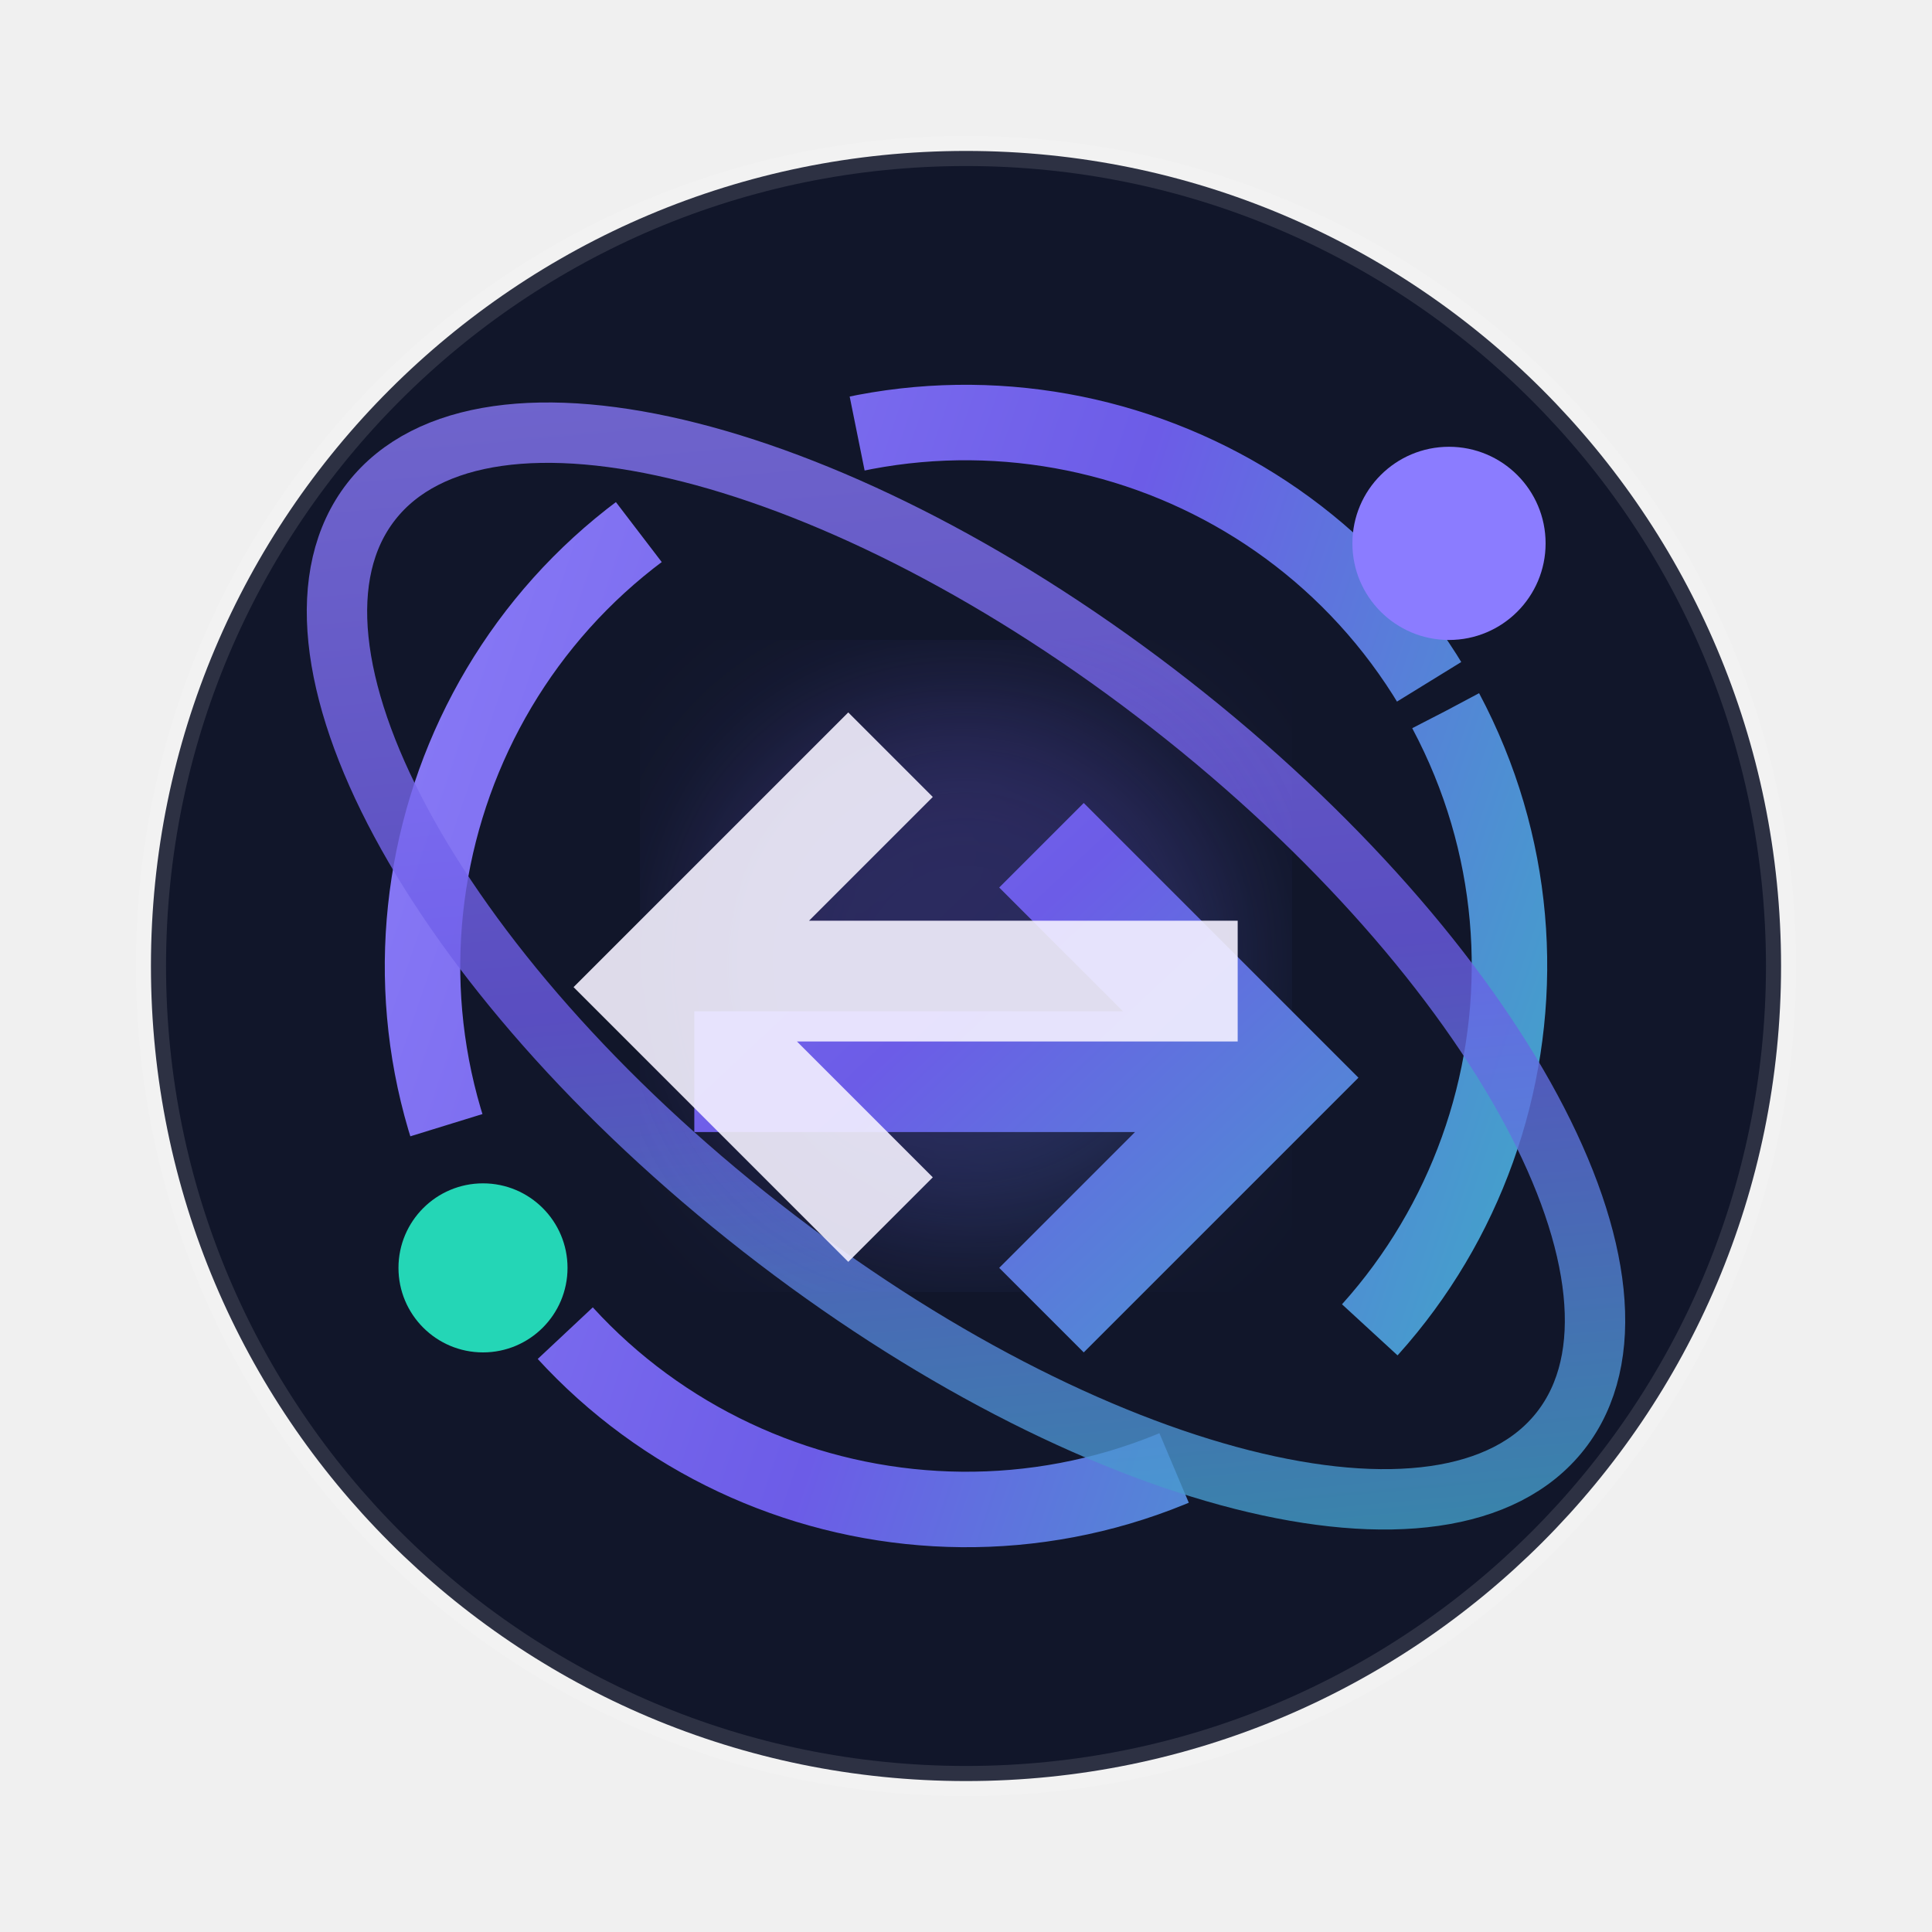
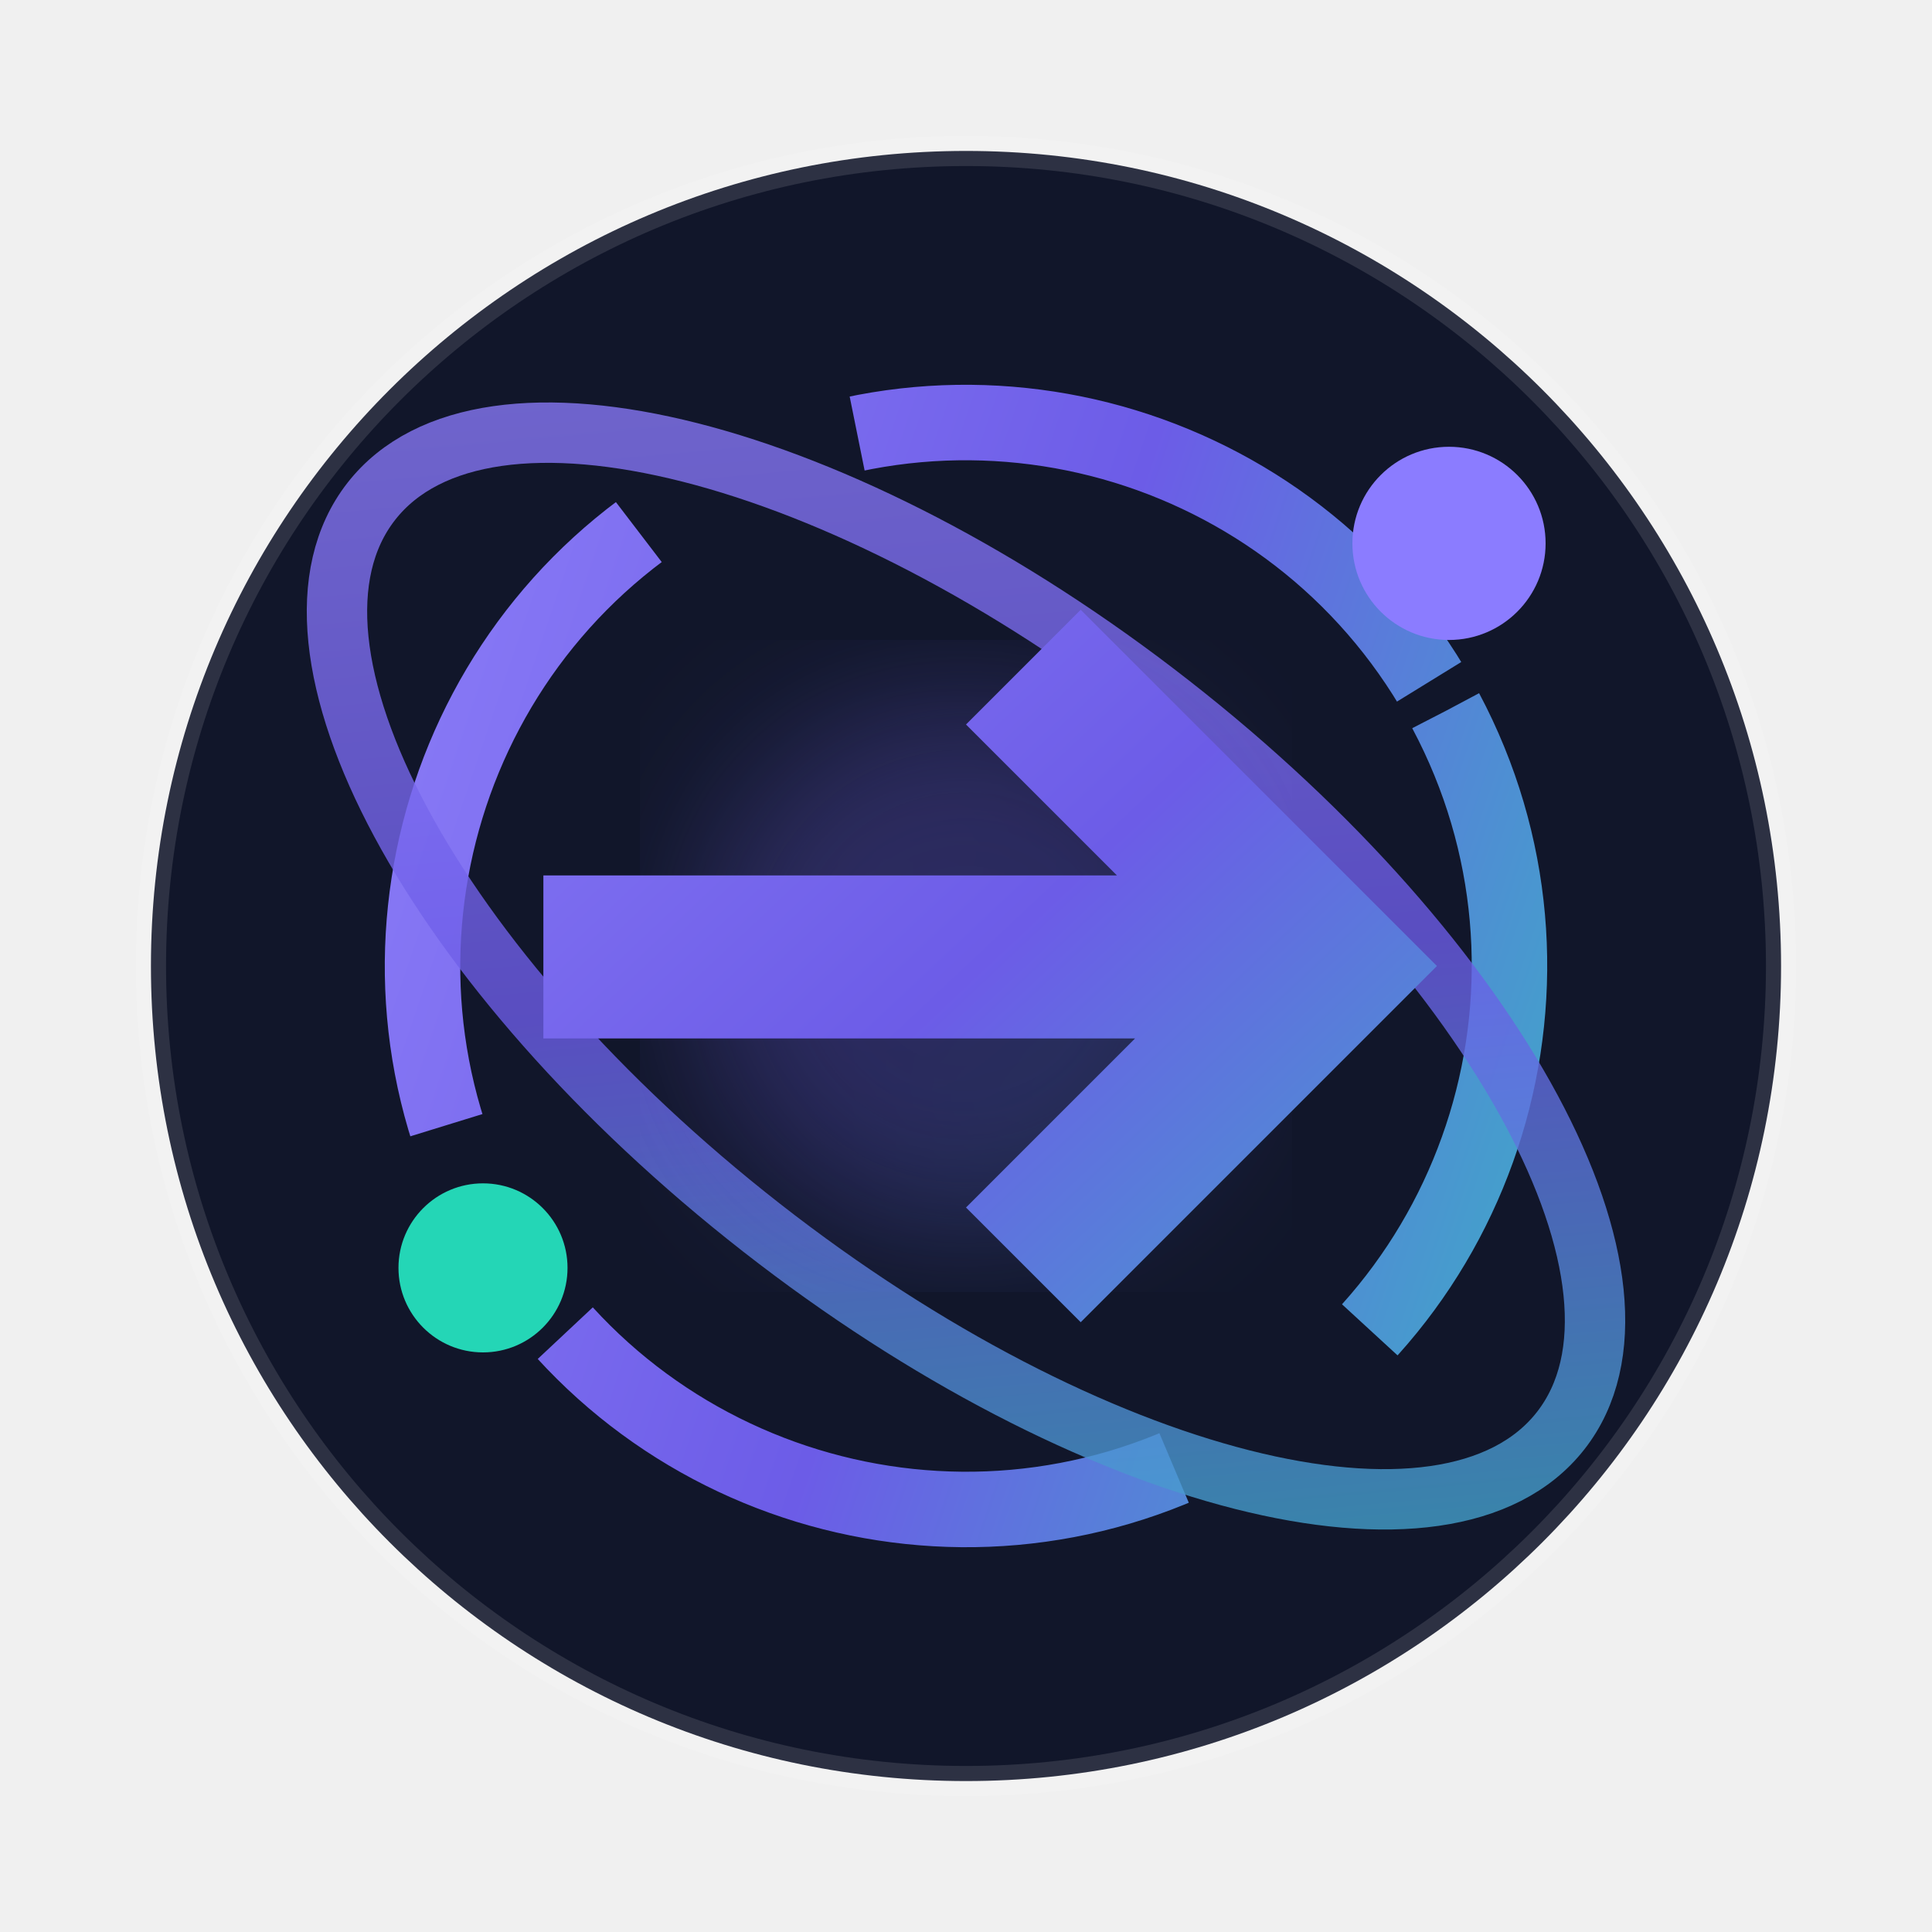
<svg xmlns="http://www.w3.org/2000/svg" viewBox="0 0 64 64" role="img" aria-label="Atomic Sync">
  <defs>
    <linearGradient id="g" x1="8" y1="7" x2="56" y2="58" gradientUnits="userSpaceOnUse">
      <stop stop-color="#9A8CFF" />
      <stop offset=".5" stop-color="#6C5CE7" />
      <stop offset="1" stop-color="#24D6B6" />
    </linearGradient>
    <filter id="s">
      <feGaussianBlur stdDeviation="2.4" />
    </filter>
  </defs>
  <circle cx="32" cy="32" r="27" fill="#11162A" stroke="#FFFFFF" stroke-opacity=".12" />
  <circle cx="32" cy="32" r="18" fill="none" stroke="url(#g)" stroke-width="2.5" stroke-dasharray="22 8" transform="rotate(-28 32 32)" />
  <ellipse cx="32" cy="32" rx="25" ry="11" fill="none" stroke="url(#g)" stroke-width="2" stroke-opacity=".8" transform="rotate(38 32 32)" />
  <circle cx="48" cy="18" r="3.2" fill="#8B7CFF" />
  <circle cx="16" cy="42" r="2.8" fill="#24D6B6" />
  <circle cx="32" cy="32" r="9" fill="url(#g)" opacity=".28" filter="url(#s)" />
-   <path d="M23 33.5h14.2l-4.1-4.1 2.8-2.8L45 35.7l-9.1 9.1-2.8-2.8 4.5-4.5H23z" fill="url(#g)" />
-   <path d="M41 30.5H26.8l4.1-4.1-2.8-2.8-9.1 9.1 9.1 9.1 2.8-2.8-4.5-4.5H41z" fill="#F4F1FF" fill-opacity=".9" />
+   <path d="M18 29h19l-5-5 3.8-3.8L47.6 32 35.8 43.8 32 40l5.6-5.6H18z" fill="url(#g)" />
</svg>
